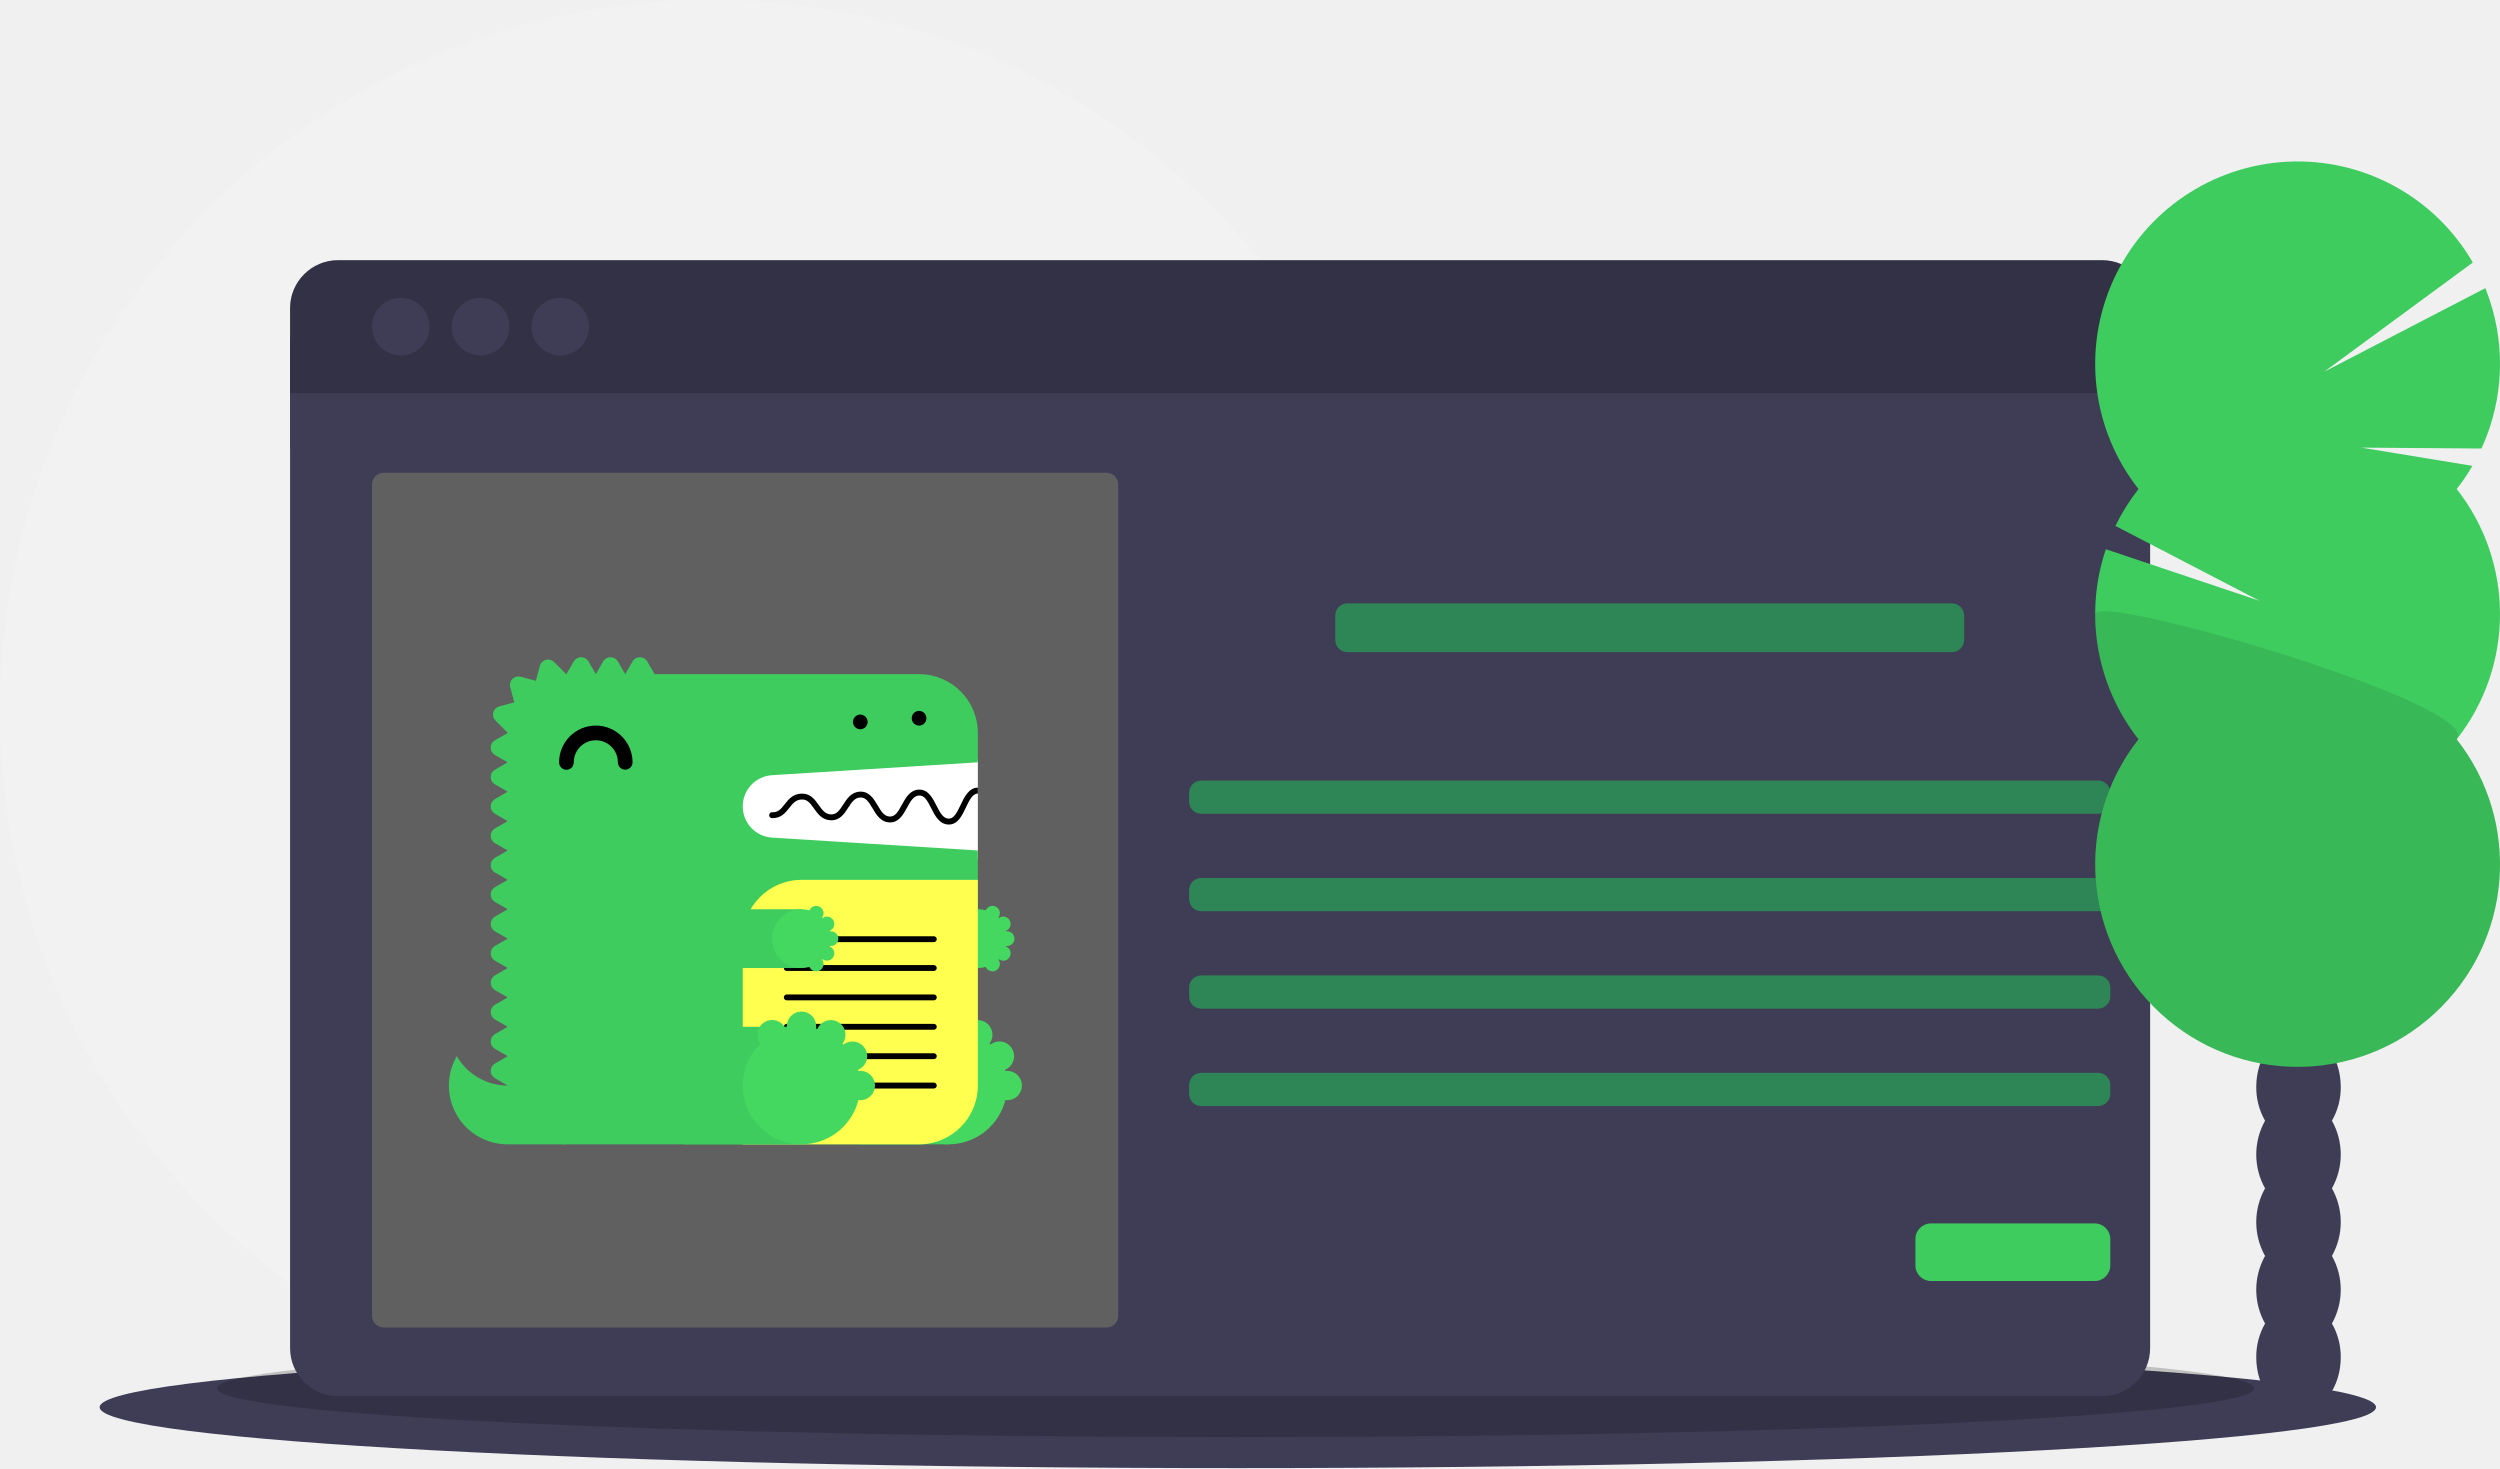
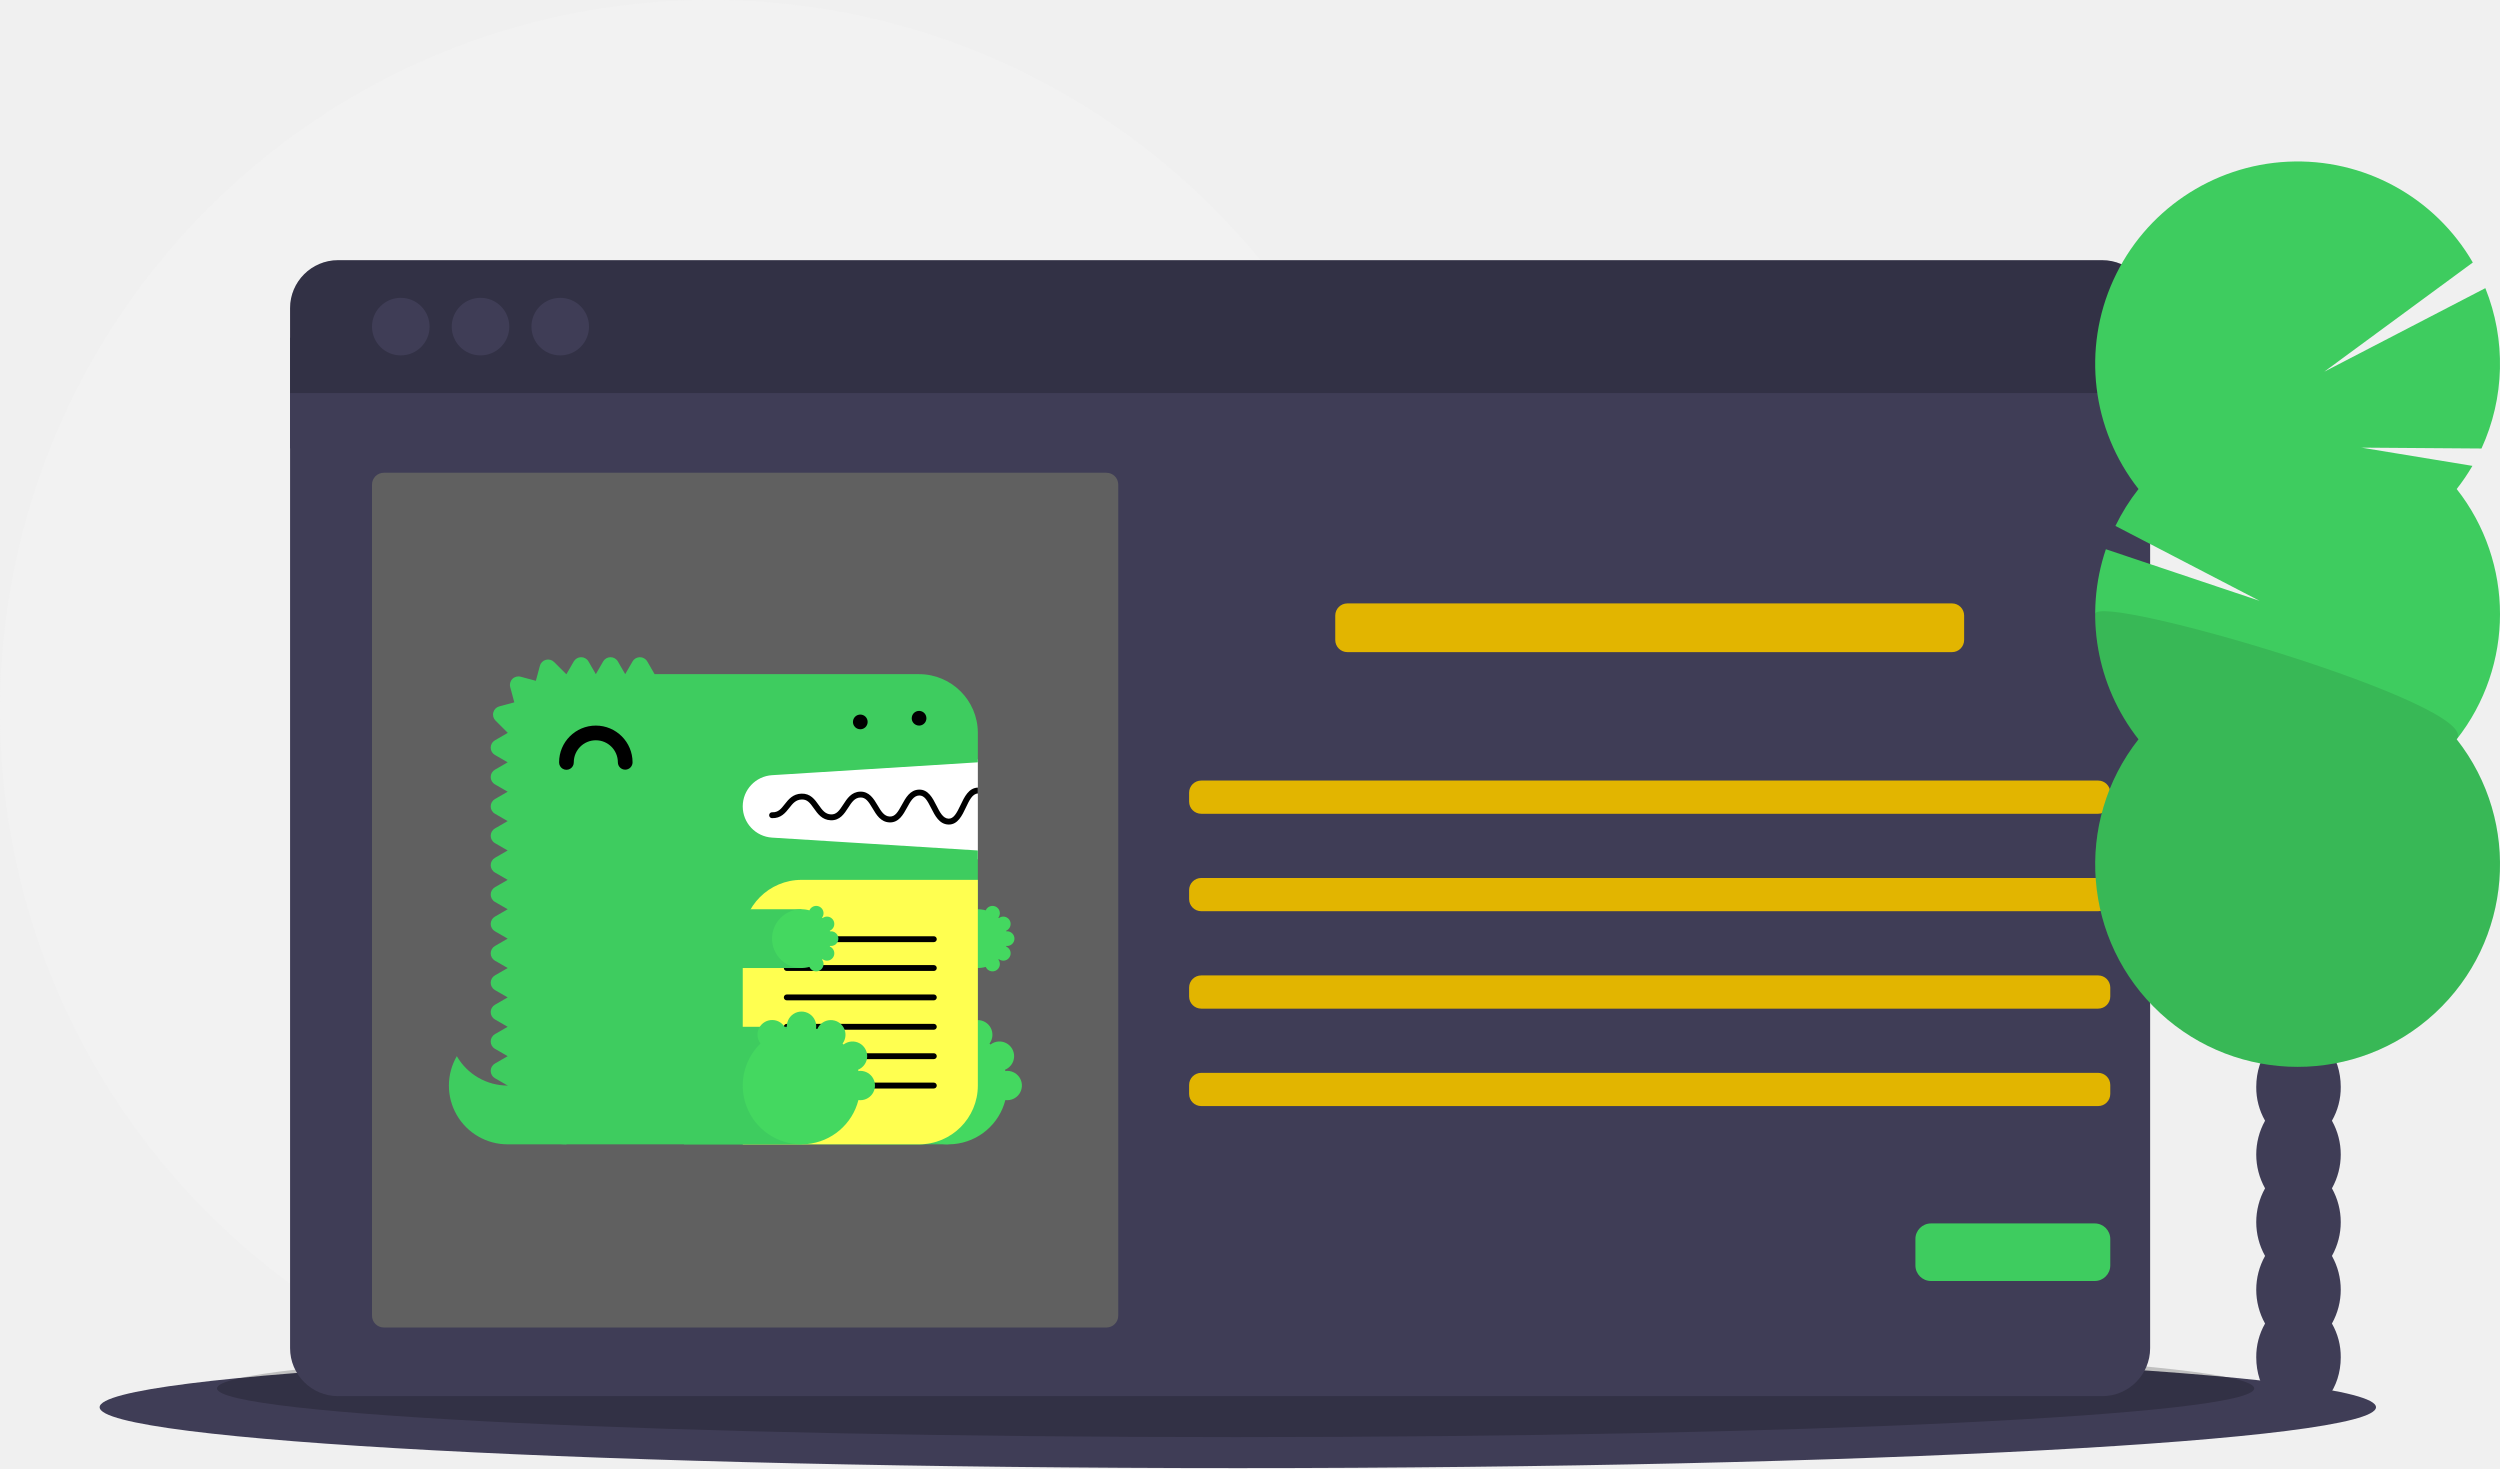
<svg xmlns="http://www.w3.org/2000/svg" width="1129" height="663" viewBox="0 0 1129 663">
  <circle cx="321" cy="321" r="321" fill="#f2f2f2" />
  <ellipse cx="559" cy="635.5" rx="514" ry="27.5" fill="#3f3d56" />
  <ellipse cx="558" cy="627" rx="460" ry="22" opacity="0.2" />
  <rect x="131" y="152.5" width="840" height="50" fill="#3f3d56" />
  <path d="M166.5,727.33A21.67,21.67,0,0,0,188.17,749H984.83A21.67,21.67,0,0,0,1006.5,727.33V296h-840Z" transform="translate(-35.5 -118.5)" fill="#3f3d56" />
  <path d="M984.83,236H188.17A21.67,21.67,0,0,0,166.5,257.67V296h840V257.67A21.67,21.67,0,0,0,984.83,236Z" transform="translate(-35.5 -118.5)" fill="#3f3d56" />
  <path d="M984.83,236H188.17A21.67,21.67,0,0,0,166.5,257.67V296h840V257.67A21.67,21.67,0,0,0,984.83,236Z" transform="translate(-35.5 -118.5)" opacity="0.2" />
  <circle cx="181" cy="147.5" r="13" fill="#3f3d56" />
  <circle cx="217" cy="147.5" r="13" fill="#3f3d56" />
  <circle cx="253" cy="147.5" r="13" fill="#3f3d56" />
  <rect x="168" y="213.5" width="337" height="386" rx="5.335" fill="#606060" />
-   <rect x="603" y="272.5" width="284" height="22" rx="5.476" fill="#2e8555" />
-   <rect x="537" y="352.5" width="416" height="15" rx="5.476" fill="#2e8555" />
-   <rect x="537" y="396.5" width="416" height="15" rx="5.476" fill="#2e8555" />
-   <rect x="537" y="440.5" width="416" height="15" rx="5.476" fill="#2e8555" />
-   <rect x="537" y="484.5" width="416" height="15" rx="5.476" fill="#2e8555" />
+   <rect x="603" y="272.5" width="284" height="22" rx="5.476" fill="#e2b500" />
+   <rect x="537" y="352.5" width="416" height="15" rx="5.476" fill="#e2b500" />
+   <rect x="537" y="396.5" width="416" height="15" rx="5.476" fill="#e2b500" />
+   <rect x="537" y="440.5" width="416" height="15" rx="5.476" fill="#e2b500" />
+   <rect x="537" y="484.5" width="416" height="15" rx="5.476" fill="#e2b500" />
  <rect x="865" y="552.5" width="88" height="26" rx="7.028" fill="#3ecc5f" />
  <path d="M1088.603,624.616a30.114,30.114,0,0,0,3.983-15.266c0-13.797-8.544-24.981-19.083-24.981s-19.083,11.184-19.083,24.981a30.114,30.114,0,0,0,3.983,15.266,31.248,31.248,0,0,0,0,30.532,31.248,31.248,0,0,0,0,30.532,31.248,31.248,0,0,0,0,30.532,30.114,30.114,0,0,0-3.983,15.266c0,13.797,8.544,24.981,19.083,24.981s19.083-11.184,19.083-24.981a30.114,30.114,0,0,0-3.983-15.266,31.248,31.248,0,0,0,0-30.532,31.248,31.248,0,0,0,0-30.532,31.248,31.248,0,0,0,0-30.532Z" transform="translate(-35.5 -118.5)" fill="#3f3d56" />
  <ellipse cx="1038.003" cy="460.318" rx="19.083" ry="24.981" fill="#3f3d56" />
  <ellipse cx="1038.003" cy="429.786" rx="19.083" ry="24.981" fill="#3f3d56" />
  <path d="M1144.939,339.345a91.611,91.611,0,0,0,7.107-10.461l-50.141-8.235,54.229.403a91.566,91.566,0,0,0,1.746-72.426l-72.754,37.741,67.097-49.321a91.413,91.413,0,1,0-150.971,102.298,91.458,91.458,0,0,0-10.425,16.669l65.087,33.814-69.4-23.292a91.46,91.46,0,0,0,14.738,85.837,91.406,91.406,0,1,0,143.689,0,91.418,91.418,0,0,0,0-113.029Z" transform="translate(-35.5 -118.5)" fill="#3ecc5f" fill-rule="evenodd" />
  <path d="M981.688,395.859a91.013,91.013,0,0,0,19.561,56.514,91.406,91.406,0,1,0,143.689,0C1157.19,436.821,981.688,385.6,981.688,395.859Z" transform="translate(-35.5 -118.5)" opacity="0.1" />
  <path d="M365.62,461.436H477.094v45.12H365.62Z" transform="translate(-35.5 -118.5)" fill="#fff" fill-rule="evenodd" />
  <path d="M264.763,608.741a26.509,26.509,0,0,1-22.962-13.271,26.51,26.51,0,0,0,22.962,39.812H291.304V608.741Z" transform="translate(-35.5 -118.5)" fill="#3ecc5f" fill-rule="evenodd" />
  <path d="M384.172,468.571l92.922-5.807V449.493a26.541,26.541,0,0,0-26.541-26.541H331.116l-3.318-5.746a3.83,3.83,0,0,0-6.635,0l-3.318,5.746-3.318-5.746a3.83,3.83,0,0,0-6.635,0l-3.318,5.746L301.257,417.205a3.83,3.83,0,0,0-6.635,0L291.304,422.951c-.029,0-.056.004-.086.004l-5.497-5.495a3.829,3.829,0,0,0-6.407,1.717l-1.817,6.773L270.607,424.103a3.83,3.83,0,0,0-4.691,4.693l1.845,6.891-6.771,1.814a3.832,3.832,0,0,0-1.72,6.41l5.497,5.497c0,.028-.004.056-.004.085l-5.746,3.318a3.83,3.83,0,0,0,0,6.635l5.746,3.318L259.016,466.081a3.83,3.83,0,0,0,0,6.635l5.746,3.318-5.746,3.318a3.83,3.83,0,0,0,0,6.635l5.746,3.318-5.746,3.318a3.83,3.83,0,0,0,0,6.635l5.746,3.318-5.746,3.318a3.83,3.83,0,0,0,0,6.635l5.746,3.318-5.746,3.318a3.83,3.83,0,0,0,0,6.635l5.746,3.318-5.746,3.318a3.83,3.83,0,0,0,0,6.635l5.746,3.318-5.746,3.318a3.83,3.83,0,0,0,0,6.635l5.746,3.318L259.016,558.976a3.83,3.83,0,0,0,0,6.635l5.746,3.318-5.746,3.318a3.83,3.83,0,0,0,0,6.635l5.746,3.318-5.746,3.318a3.83,3.83,0,0,0,0,6.635l5.746,3.318-5.746,3.318a3.83,3.83,0,0,0,0,6.635l5.746,3.318A26.541,26.541,0,0,0,291.304,635.283H450.553A26.541,26.541,0,0,0,477.094,608.741V502.575l-92.922-5.807a14.126,14.126,0,0,1,0-28.198" transform="translate(-35.5 -118.5)" fill="#3ecc5f" fill-rule="evenodd" />
  <path d="M424.011,635.283h39.812V582.2H424.011Z" transform="translate(-35.5 -118.5)" fill="#3ecc5f" fill-rule="evenodd" />
  <path d="M490.365,602.106a6.602,6.602,0,0,0-.848.085c-.05-.199-.098-.399-.154-.599A6.627,6.627,0,1,0,482.806,590.21q-.22-.225-.445-.446a6.624,6.624,0,1,0-11.397-6.564c-.196-.056-.394-.102-.591-.153a6.64,6.64,0,1,0-13.101,0c-.196.05-.394.097-.591.153a6.628,6.628,0,1,0-11.397,6.564,26.528,26.528,0,1,0,44.231,25.528,6.621,6.621,0,1,0,.848-13.186" transform="translate(-35.5 -118.5)" fill="#44d860" fill-rule="evenodd" />
  <path d="M437.282,555.658H477.094V529.117H437.282Z" transform="translate(-35.5 -118.5)" fill="#3ecc5f" fill-rule="evenodd" />
  <path d="M490.365,545.705a3.318,3.318,0,0,0,0-6.635,3.411,3.411,0,0,0-.423.042c-.027-.1-.049-.199-.077-.299a3.319,3.319,0,0,0-1.278-6.379,3.282,3.282,0,0,0-2.001.687q-.109-.113-.223-.223a3.282,3.282,0,0,0,.671-1.983,3.318,3.318,0,0,0-6.37-1.299,13.271,13.271,0,1,0,0,25.541,3.318,3.318,0,0,0,6.37-1.299,3.282,3.282,0,0,0-.671-1.983q.113-.109.223-.223a3.282,3.282,0,0,0,2.001.687,3.318,3.318,0,0,0,1.278-6.379c.028-.098.05-.199.077-.299a3.413,3.413,0,0,0,.423.042" transform="translate(-35.5 -118.5)" fill="#44d860" fill-rule="evenodd" />
  <path d="M317.845,466.081a3.318,3.318,0,0,1-3.318-3.318,9.953,9.953,0,1,0-19.906,0,3.318,3.318,0,1,1-6.635,0,16.588,16.588,0,1,1,33.177,0,3.318,3.318,0,0,1-3.318,3.318" transform="translate(-35.5 -118.5)" fill-rule="evenodd" />
  <path d="M370.928,635.283h79.624A26.541,26.541,0,0,0,477.094,608.741v-92.895H397.47a26.541,26.541,0,0,0-26.541,26.541Z" transform="translate(-35.5 -118.5)" fill="#ffff50" fill-rule="evenodd" />
  <path d="M457.214,556.985H390.808a1.327,1.327,0,0,1,0-2.654h66.407a1.327,1.327,0,0,1,0,2.654m0,26.541H390.808a1.327,1.327,0,1,1,0-2.654h66.407a1.327,1.327,0,0,1,0,2.654m0,26.541H390.808a1.327,1.327,0,1,1,0-2.654h66.407a1.327,1.327,0,0,1,0,2.654m0-66.107H390.808a1.327,1.327,0,0,1,0-2.654h66.407a1.327,1.327,0,0,1,0,2.654m0,26.295H390.808a1.327,1.327,0,0,1,0-2.654h66.407a1.327,1.327,0,0,1,0,2.654m0,26.541H390.808a1.327,1.327,0,0,1,0-2.654h66.407a1.327,1.327,0,0,1,0,2.654M477.094,474.191c-.016,0-.029-.008-.045-.007-4.101.139-6.041,4.241-7.753,7.86-1.786,3.782-3.168,6.241-5.432,6.167-2.507-.09-3.94-2.922-5.458-5.919-1.744-3.442-3.734-7.347-7.913-7.201-4.042.138-5.989,3.708-7.706,6.857-1.827,3.355-3.071,5.395-5.469,5.3-2.557-.093-3.916-2.395-5.489-5.06-1.753-2.967-3.78-6.304-7.878-6.189-3.973.137-5.925,3.165-7.648,5.839-1.822,2.827-3.099,4.549-5.527,4.447-2.618-.093-3.971-2.004-5.535-4.216-1.757-2.486-3.737-5.299-7.823-5.162-3.886.133-5.838,2.614-7.559,4.801-1.635,2.076-2.912,3.718-5.612,3.615a1.328,1.328,0,1,0-.096,2.654c4.004.134,6.032-2.389,7.793-4.628,1.562-1.985,2.91-3.699,5.564-3.789,2.556-.109,3.754,1.48,5.567,4.041,1.721,2.434,3.675,5.194,7.605,5.336,4.118.138,6.099-2.939,7.854-5.663,1.569-2.434,2.922-4.535,5.507-4.624,2.379-.089,3.675,1.792,5.501,4.885,1.721,2.916,3.671,6.219,7.68,6.365,4.147.143,6.15-3.477,7.895-6.682,1.512-2.771,2.938-5.388,5.466-5.476,2.379-.056,3.62,2.117,5.456,5.746,1.715,3.388,3.659,7.226,7.73,7.373l.224.004c4.066,0,5.996-4.081,7.704-7.689,1.512-3.198,2.942-6.211,5.397-6.334Z" transform="translate(-35.5 -118.5)" fill-rule="evenodd" />
  <path d="M344.387,635.283h53.083V582.2H344.387Z" transform="translate(-35.5 -118.5)" fill="#3ecc5f" fill-rule="evenodd" />
  <path d="M424.011,602.106a6.602,6.602,0,0,0-.848.085c-.05-.199-.098-.399-.154-.599A6.627,6.627,0,1,0,416.452,590.21q-.22-.225-.445-.446a6.624,6.624,0,1,0-11.397-6.564c-.196-.056-.394-.102-.591-.153a6.64,6.64,0,1,0-13.101,0c-.196.05-.394.097-.591.153a6.628,6.628,0,1,0-11.397,6.564,26.528,26.528,0,1,0,44.231,25.528,6.621,6.621,0,1,0,.848-13.186" transform="translate(-35.5 -118.5)" fill="#44d860" fill-rule="evenodd" />
  <path d="M344.387,555.658h53.083V529.117H344.387Z" transform="translate(-35.5 -118.5)" fill="#3ecc5f" fill-rule="evenodd" />
  <path d="M410.74,545.705a3.318,3.318,0,1,0,0-6.635,3.411,3.411,0,0,0-.423.042c-.027-.1-.049-.199-.077-.299a3.319,3.319,0,0,0-1.278-6.379,3.282,3.282,0,0,0-2.001.687q-.109-.113-.223-.223a3.282,3.282,0,0,0,.671-1.983,3.318,3.318,0,0,0-6.37-1.299,13.271,13.271,0,1,0,0,25.541,3.318,3.318,0,0,0,6.37-1.299,3.282,3.282,0,0,0-.671-1.983q.113-.109.223-.223a3.282,3.282,0,0,0,2.001.687,3.318,3.318,0,0,0,1.278-6.379c.028-.098.05-.199.077-.299a3.413,3.413,0,0,0,.423.042" transform="translate(-35.5 -118.5)" fill="#44d860" fill-rule="evenodd" />
  <path d="M424.011,447.834a3.603,3.603,0,0,1-.65-.066,3.344,3.344,0,0,1-.624-.186,3.447,3.447,0,0,1-.572-.305,5.027,5.027,0,0,1-.504-.411,3.887,3.887,0,0,1-.41-.504,3.275,3.275,0,0,1-.557-1.845,3.602,3.602,0,0,1,.066-.65,3.826,3.826,0,0,1,.184-.624,3.489,3.489,0,0,1,.307-.571,3.197,3.197,0,0,1,.914-.916,3.447,3.447,0,0,1,.572-.305,3.344,3.344,0,0,1,.624-.186,3.069,3.069,0,0,1,1.301,0,3.223,3.223,0,0,1,1.194.491,5.028,5.028,0,0,1,.504.411,4.88,4.88,0,0,1,.411.504,3.382,3.382,0,0,1,.305.571,3.478,3.478,0,0,1,.252,1.274A3.364,3.364,0,0,1,426.36,446.865a5.027,5.027,0,0,1-.504.411,3.306,3.306,0,0,1-1.845.557m26.541-1.659a3.388,3.388,0,0,1-2.35-.969,5.042,5.042,0,0,1-.41-.504,3.275,3.275,0,0,1-.557-1.845,3.387,3.387,0,0,1,.967-2.349,5.026,5.026,0,0,1,.504-.411,3.447,3.447,0,0,1,.572-.305,3.343,3.343,0,0,1,.624-.186,3.07,3.07,0,0,1,1.301,0,3.224,3.224,0,0,1,1.194.491,5.026,5.026,0,0,1,.504.411,3.388,3.388,0,0,1,.969,2.349,3.726,3.726,0,0,1-.066.65,3.374,3.374,0,0,1-.186.624,4.715,4.715,0,0,1-.305.571,4.88,4.88,0,0,1-.411.504,5.026,5.026,0,0,1-.504.411,3.305,3.305,0,0,1-1.845.557" transform="translate(-35.5 -118.5)" fill-rule="evenodd" />
</svg>
